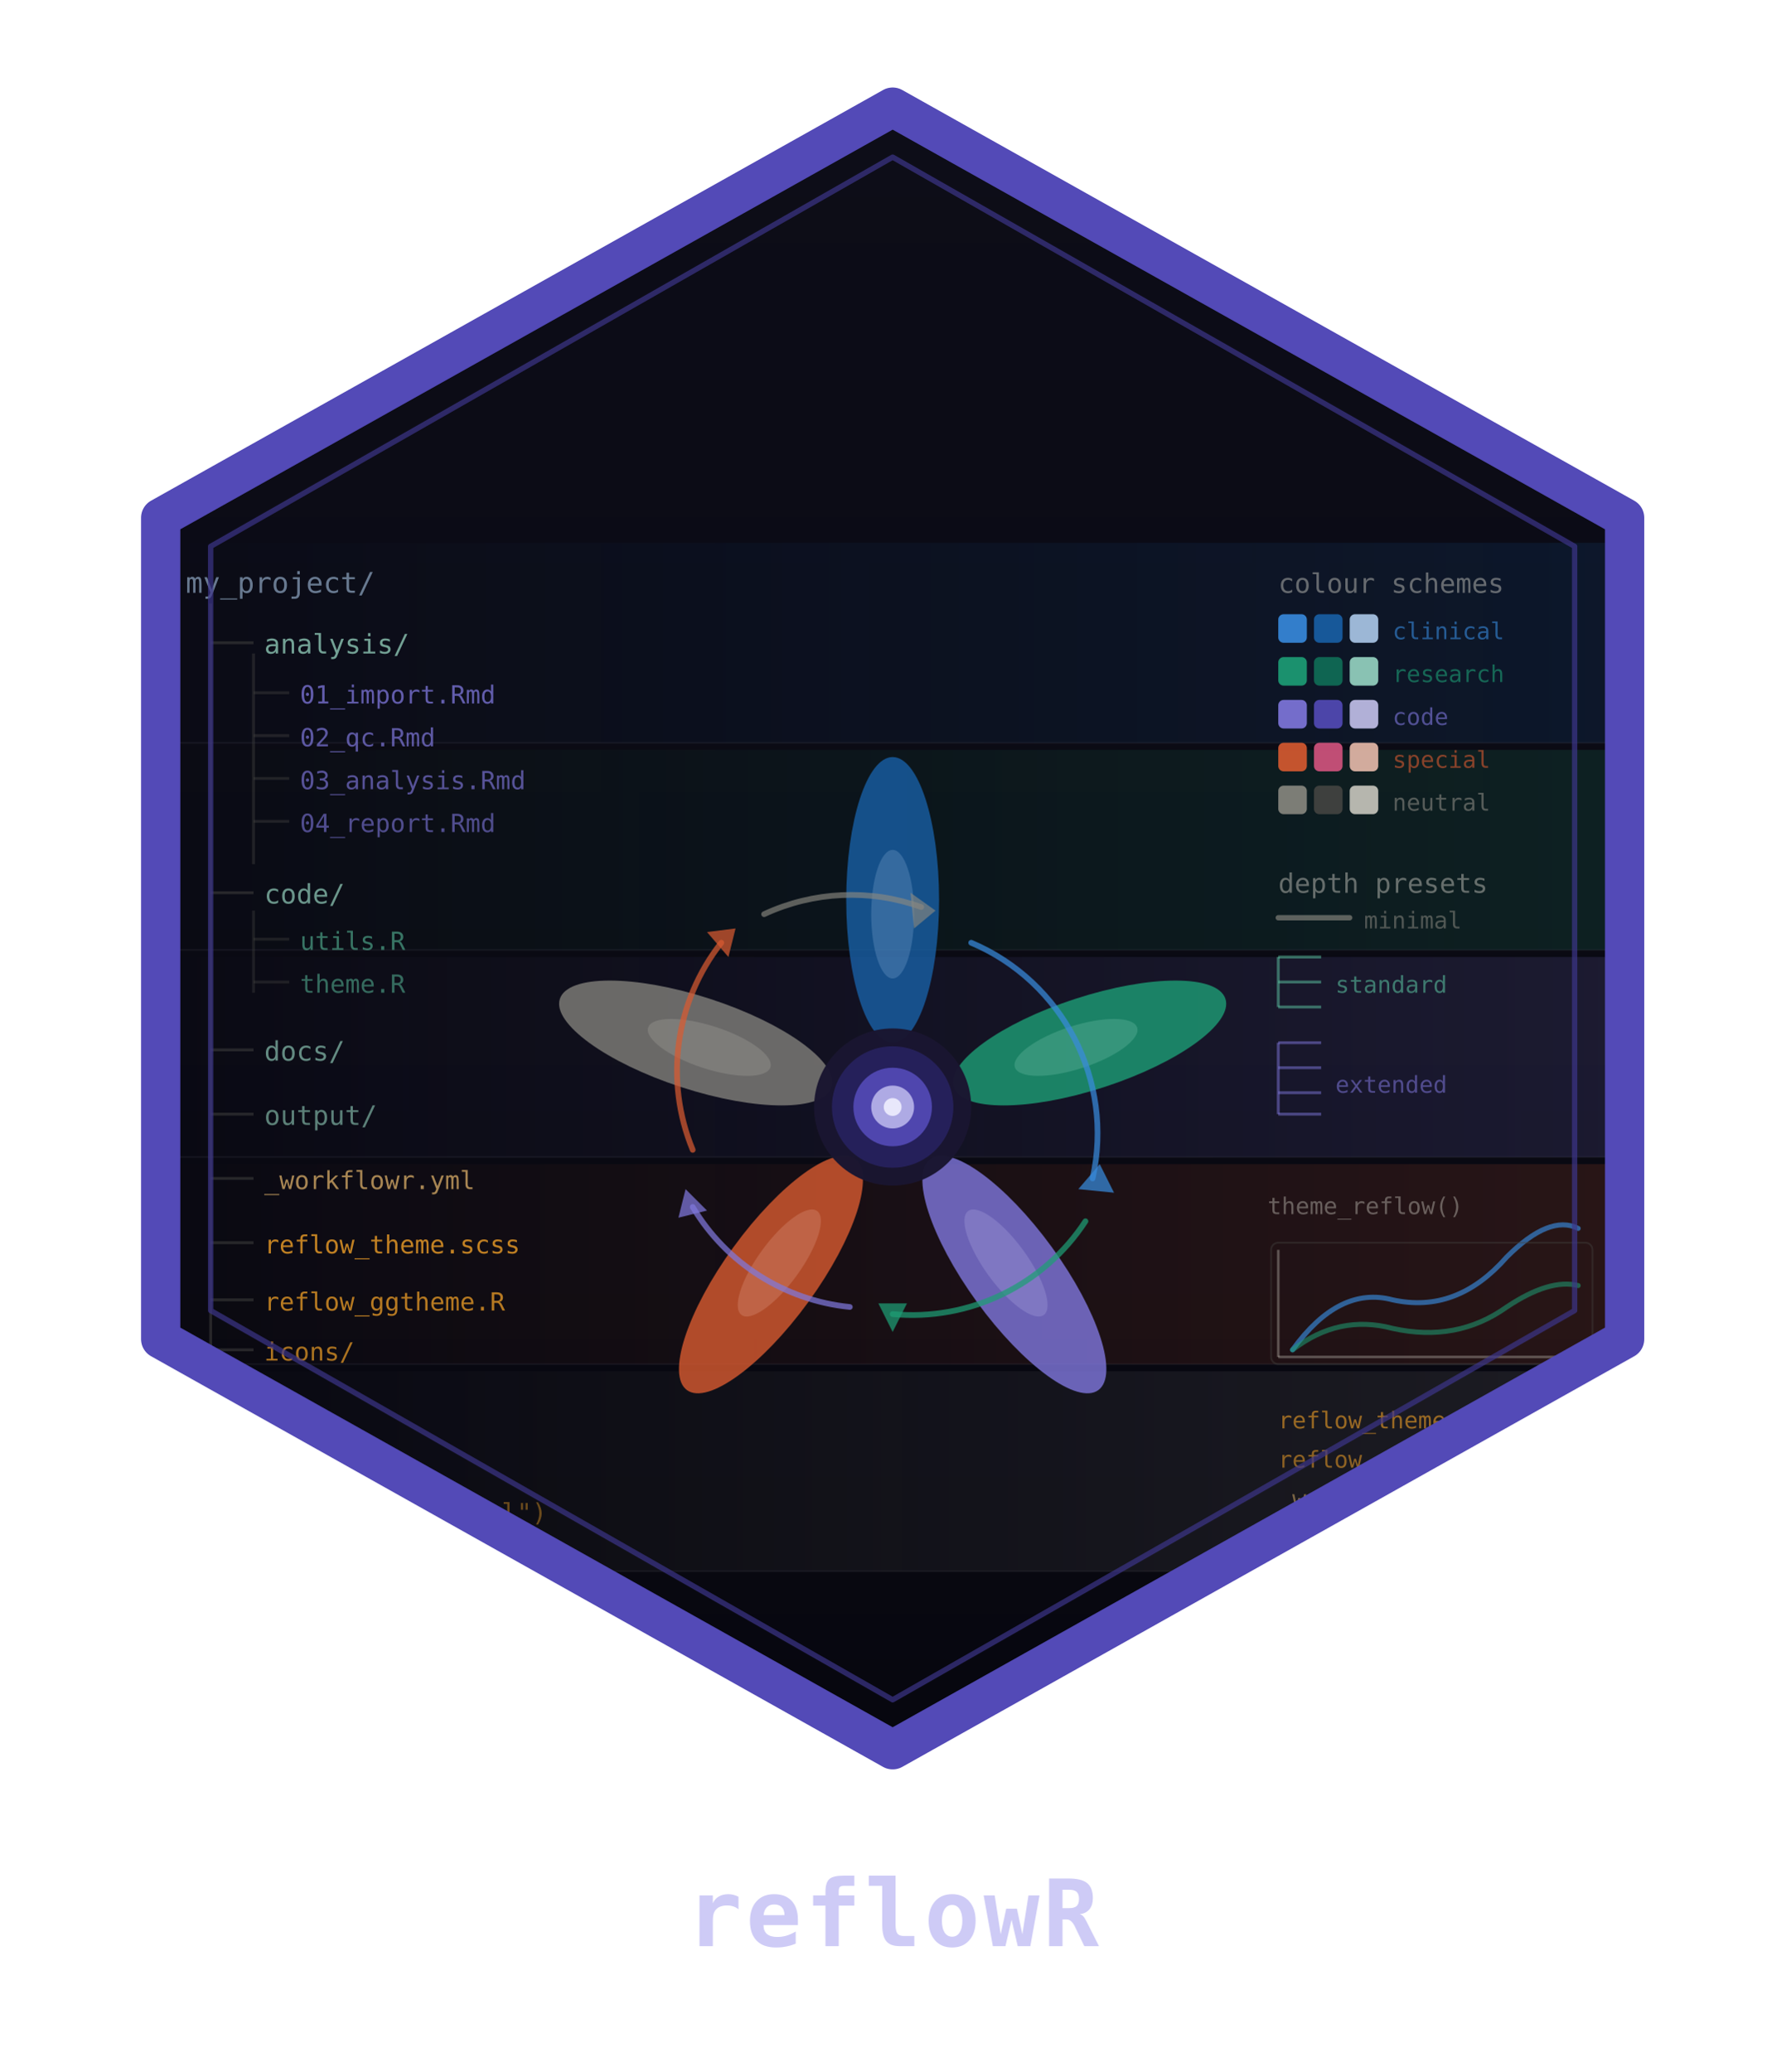
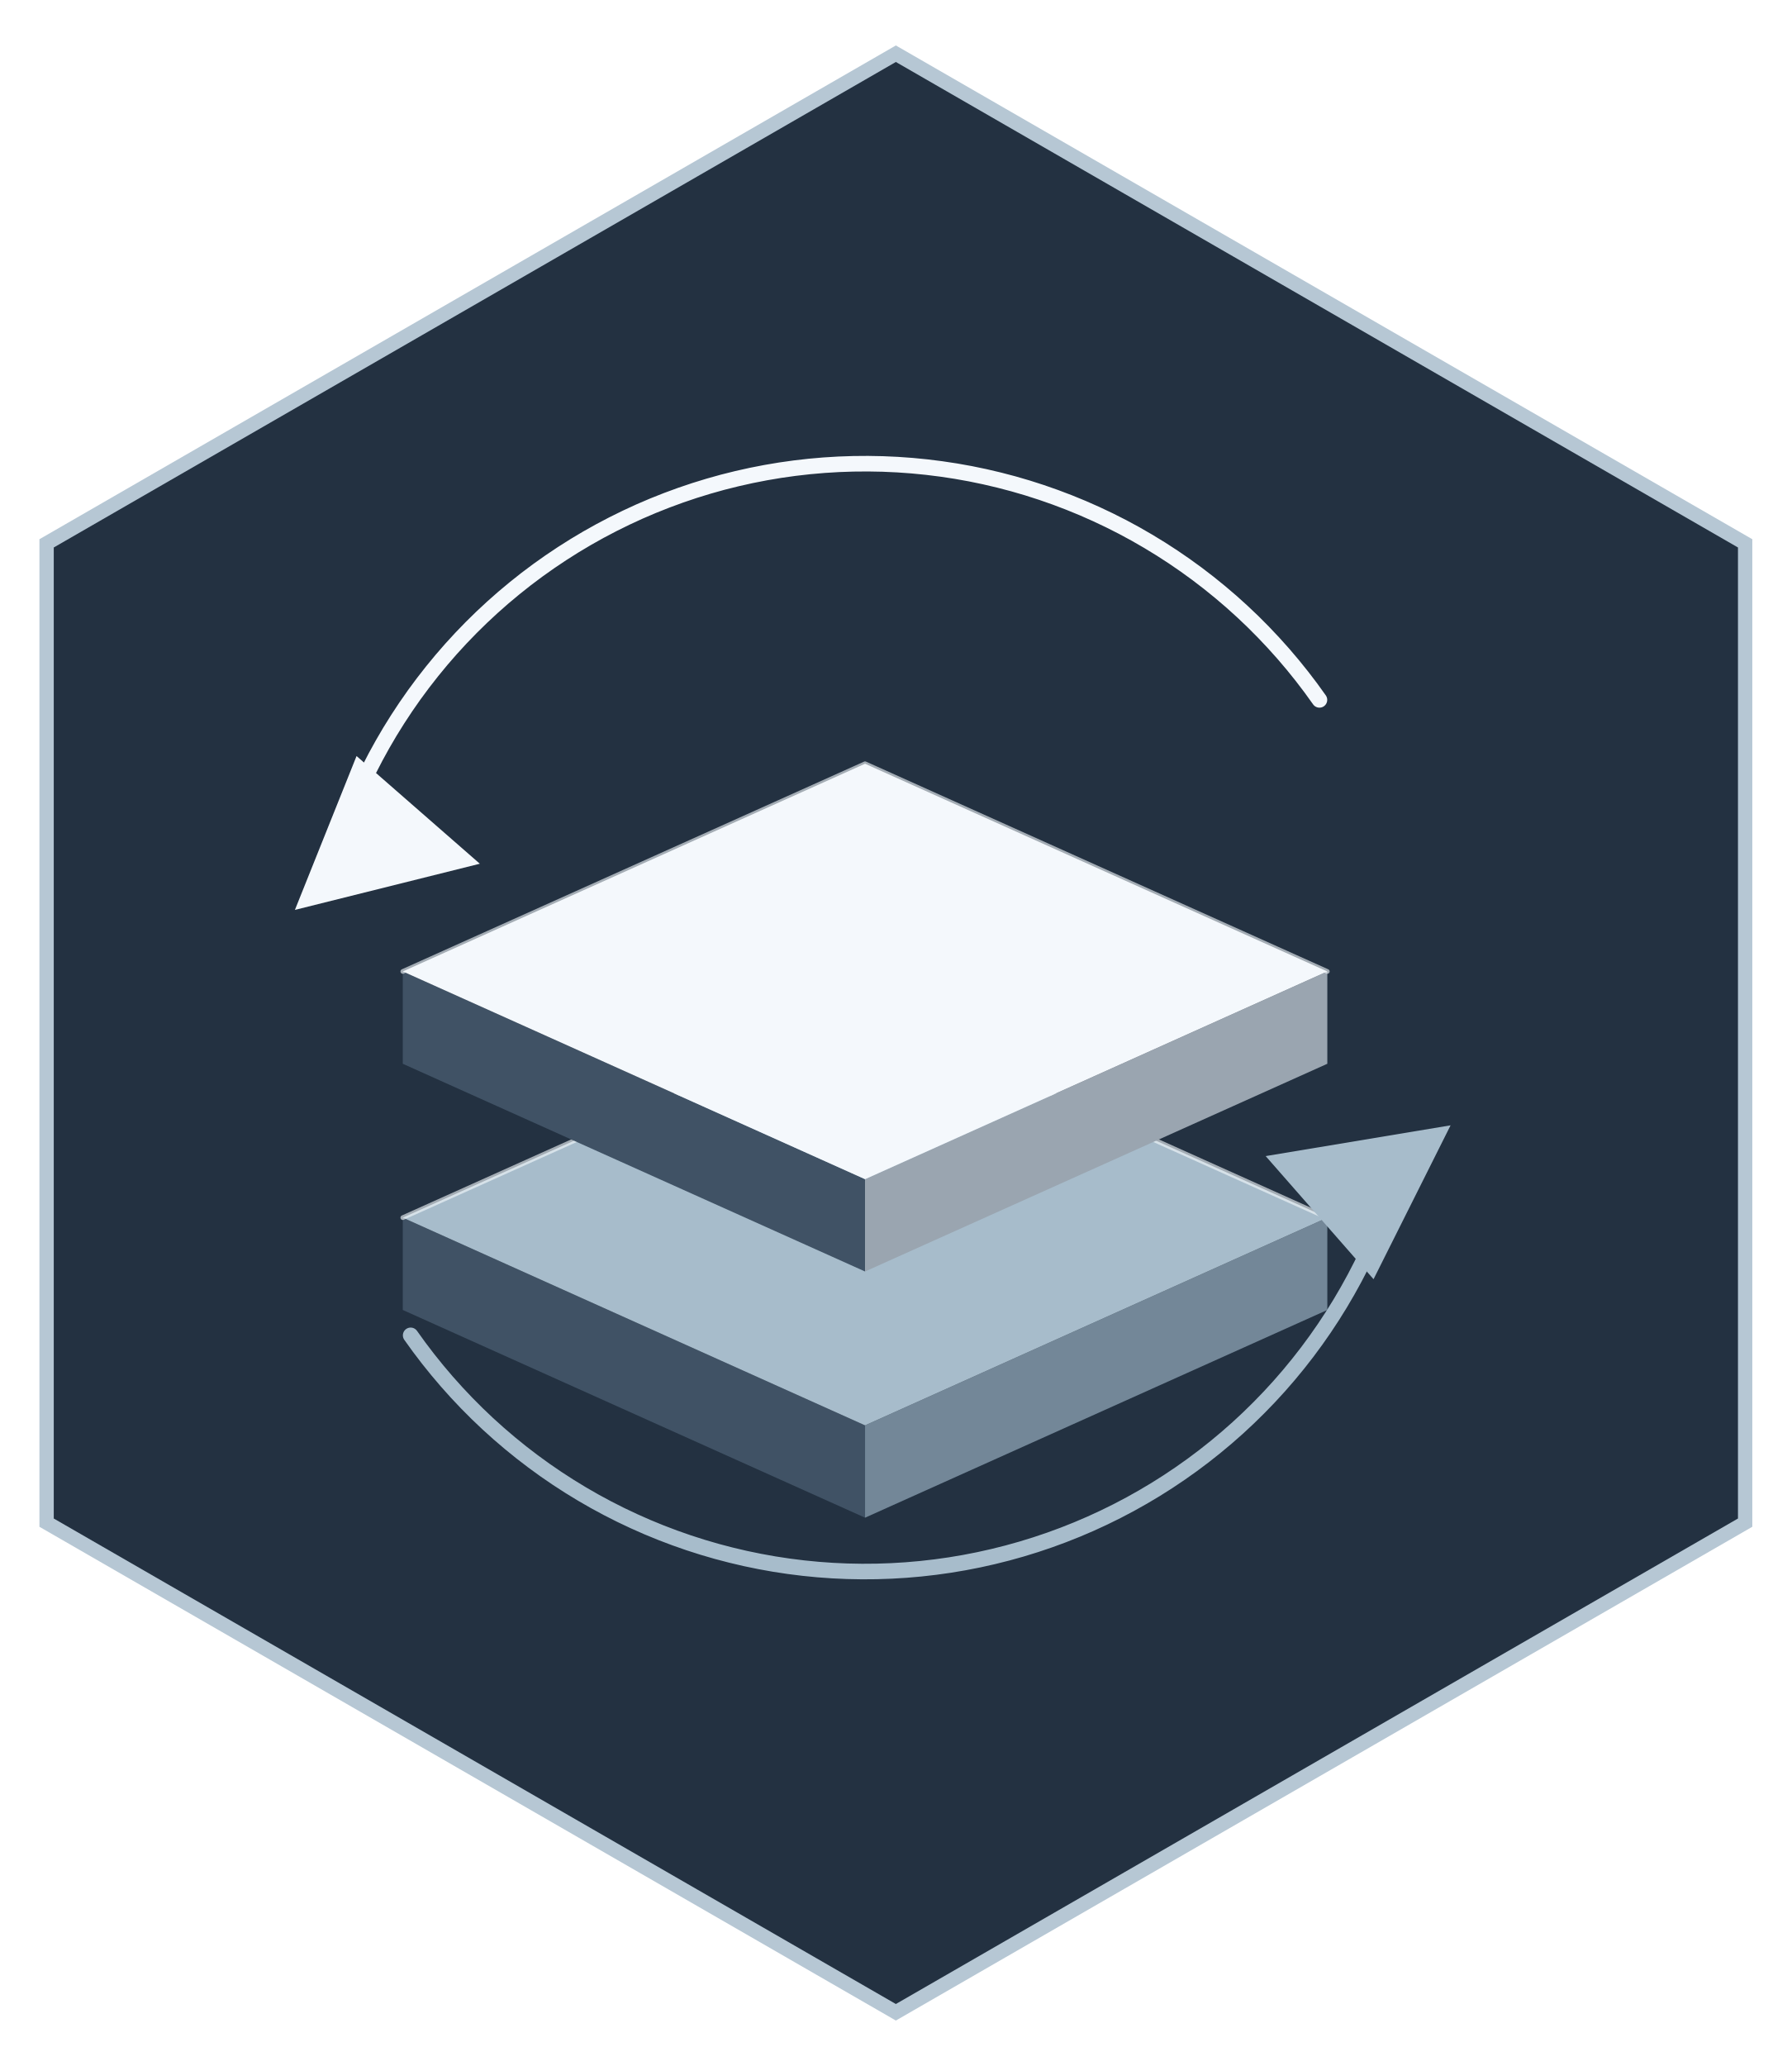
- <svg xmlns="http://www.w3.org/2000/svg" version="1.1" width="500" height="580">
-   <svg width="500" height="580" viewBox="0 0 500 580">
-     <defs>
-       <linearGradient id="bgrfl" x1="0" y1="0" x2="0" y2="1">
-         <stop offset="0%" stop-color="#0d0d18" />
-         <stop offset="100%" stop-color="#07070f" />
-       </linearGradient>
-       <linearGradient id="flow1" x1="0" y1="0" x2="1" y2="0">
-         <stop offset="0%" stop-color="#185FA5" stop-opacity="0" />
-         <stop offset="100%" stop-color="#185FA5" stop-opacity="0.15" />
-       </linearGradient>
-       <linearGradient id="flow2" x1="0" y1="0" x2="1" y2="0">
-         <stop offset="0%" stop-color="#1D9E75" stop-opacity="0" />
-         <stop offset="100%" stop-color="#1D9E75" stop-opacity="0.15" />
-       </linearGradient>
-       <linearGradient id="flow3" x1="0" y1="0" x2="1" y2="0">
-         <stop offset="0%" stop-color="#7F77DD" stop-opacity="0" />
-         <stop offset="100%" stop-color="#7F77DD" stop-opacity="0.15" />
-       </linearGradient>
-       <linearGradient id="flow4" x1="0" y1="0" x2="1" y2="0">
-         <stop offset="0%" stop-color="#D85A30" stop-opacity="0" />
-         <stop offset="100%" stop-color="#D85A30" stop-opacity="0.15" />
-       </linearGradient>
-       <linearGradient id="flow5" x1="0" y1="0" x2="1" y2="0">
-         <stop offset="0%" stop-color="#B4B2A9" stop-opacity="0" />
-         <stop offset="100%" stop-color="#B4B2A9" stop-opacity="0.12" />
-       </linearGradient>
-       <clipPath id="hexrfl">
-         <polygon points="250,30 455,145 455,375 250,490 45,375 45,145" />
-       </clipPath>
-     </defs>
-     <polygon points="250,30 455,145 455,375 250,490 45,375 45,145" fill="url(#bgrfl)" />
-     <g clip-path="url(#hexrfl)">
-       <rect x="45" y="152" width="410" height="56" fill="url(#flow1)" />
-       <rect x="45" y="210" width="410" height="56" fill="url(#flow2)" />
-       <rect x="45" y="268" width="410" height="56" fill="url(#flow3)" />
-       <rect x="45" y="326" width="410" height="56" fill="url(#flow4)" />
-       <rect x="45" y="384" width="410" height="56" fill="url(#flow5)" />
-       <line x1="45" y1="208" x2="455" y2="208" stroke="#EEEDFE" stroke-width="0.4" opacity="0.06" />
-       <line x1="45" y1="266" x2="455" y2="266" stroke="#EEEDFE" stroke-width="0.4" opacity="0.06" />
-       <line x1="45" y1="324" x2="455" y2="324" stroke="#EEEDFE" stroke-width="0.4" opacity="0.06" />
-       <line x1="45" y1="382" x2="455" y2="382" stroke="#EEEDFE" stroke-width="0.4" opacity="0.06" />
-       <line x1="45" y1="440" x2="455" y2="440" stroke="#EEEDFE" stroke-width="0.4" opacity="0.06" />
-       <text font-family="monospace" font-size="8" fill="#B5D4F4" opacity="0.55" x="52" y="166">my_project/</text>
-       <line x1="59" y1="169" x2="59" y2="430" stroke="#444441" stroke-width="0.8" opacity="0.5" />
-       <line x1="59" y1="180" x2="71" y2="180" stroke="#444441" stroke-width="0.8" opacity="0.5" />
-       <text font-family="monospace" font-size="7.5" fill="#9FE1CB" opacity="0.7" x="74" y="183">analysis/</text>
-       <line x1="71" y1="183" x2="71" y2="242" stroke="#444441" stroke-width="0.8" opacity="0.4" />
-       <line x1="71" y1="194" x2="81" y2="194" stroke="#444441" stroke-width="0.8" opacity="0.4" />
-       <text font-family="monospace" font-size="7" fill="#7F77DD" opacity="0.75" x="84" y="197">01_import.Rmd</text>
-       <line x1="71" y1="206" x2="81" y2="206" stroke="#444441" stroke-width="0.8" opacity="0.4" />
-       <text font-family="monospace" font-size="7" fill="#7F77DD" opacity="0.7" x="84" y="209">02_qc.Rmd</text>
-       <line x1="71" y1="218" x2="81" y2="218" stroke="#444441" stroke-width="0.8" opacity="0.4" />
-       <text font-family="monospace" font-size="7" fill="#7F77DD" opacity="0.65" x="84" y="221">03_analysis.Rmd</text>
-       <line x1="71" y1="230" x2="81" y2="230" stroke="#444441" stroke-width="0.8" opacity="0.4" />
-       <text font-family="monospace" font-size="7" fill="#7F77DD" opacity="0.6" x="84" y="233">04_report.Rmd</text>
-       <line x1="59" y1="250" x2="71" y2="250" stroke="#444441" stroke-width="0.8" opacity="0.5" />
-       <text font-family="monospace" font-size="7.5" fill="#9FE1CB" opacity="0.65" x="74" y="253">code/</text>
-       <line x1="71" y1="255" x2="71" y2="278" stroke="#444441" stroke-width="0.8" opacity="0.35" />
-       <line x1="71" y1="263" x2="81" y2="263" stroke="#444441" stroke-width="0.8" opacity="0.35" />
-       <text font-family="monospace" font-size="7" fill="#5DCAA5" opacity="0.55" x="84" y="266">utils.R</text>
-       <line x1="71" y1="275" x2="81" y2="275" stroke="#444441" stroke-width="0.8" opacity="0.35" />
-       <text font-family="monospace" font-size="7" fill="#5DCAA5" opacity="0.5" x="84" y="278">theme.R</text>
-       <line x1="59" y1="294" x2="71" y2="294" stroke="#444441" stroke-width="0.8" opacity="0.5" />
-       <text font-family="monospace" font-size="7.5" fill="#9FE1CB" opacity="0.6" x="74" y="297">docs/</text>
-       <line x1="59" y1="312" x2="71" y2="312" stroke="#444441" stroke-width="0.8" opacity="0.5" />
-       <text font-family="monospace" font-size="7.5" fill="#9FE1CB" opacity="0.55" x="74" y="315">output/</text>
-       <line x1="59" y1="330" x2="71" y2="330" stroke="#444441" stroke-width="0.8" opacity="0.5" />
-       <text font-family="monospace" font-size="7" fill="#FAC775" opacity="0.65" x="74" y="333">_workflowr.yml</text>
-       <line x1="59" y1="348" x2="71" y2="348" stroke="#444441" stroke-width="0.8" opacity="0.5" />
-       <text font-family="monospace" font-size="7" fill="#EF9F27" opacity="0.8" x="74" y="351">reflow_theme.scss</text>
-       <line x1="59" y1="364" x2="71" y2="364" stroke="#444441" stroke-width="0.8" opacity="0.5" />
-       <text font-family="monospace" font-size="7" fill="#EF9F27" opacity="0.75" x="74" y="367">reflow_ggtheme.R</text>
-       <line x1="59" y1="378" x2="71" y2="378" stroke="#444441" stroke-width="0.8" opacity="0.5" />
-       <text font-family="monospace" font-size="7" fill="#EF9F27" opacity="0.7" x="74" y="381">icons/</text>
-       <text font-family="monospace" font-size="7" fill="#EF9F27" opacity="0.3" x="52" y="415">wflow_start() +</text>
-       <text font-family="monospace" font-size="7" fill="#EF9F27" opacity="0.42" x="52" y="426">reflow_theme("clinical")</text>
-       <text font-family="monospace" font-size="7.5" fill="#D3D1C7" opacity="0.45" x="358" y="166">colour schemes</text>
-       <rect x="358" y="172" width="8" height="8" rx="1.5" fill="#378ADD" opacity="0.9" />
-       <rect x="368" y="172" width="8" height="8" rx="1.5" fill="#185FA5" opacity="0.9" />
-       <rect x="378" y="172" width="8" height="8" rx="1.5" fill="#B5D4F4" opacity="0.85" />
-       <text font-family="monospace" font-size="6.5" fill="#378ADD" opacity="0.6" x="390" y="179">clinical</text>
-       <rect x="358" y="184" width="8" height="8" rx="1.5" fill="#1D9E75" opacity="0.9" />
-       <rect x="368" y="184" width="8" height="8" rx="1.5" fill="#0F6E56" opacity="0.9" />
-       <rect x="378" y="184" width="8" height="8" rx="1.5" fill="#9FE1CB" opacity="0.85" />
-       <text font-family="monospace" font-size="6.5" fill="#1D9E75" opacity="0.6" x="390" y="191">research</text>
-       <rect x="358" y="196" width="8" height="8" rx="1.5" fill="#7F77DD" opacity="0.9" />
-       <rect x="368" y="196" width="8" height="8" rx="1.5" fill="#534AB7" opacity="0.9" />
-       <rect x="378" y="196" width="8" height="8" rx="1.5" fill="#CECBF6" opacity="0.85" />
-       <text font-family="monospace" font-size="6.5" fill="#7F77DD" opacity="0.6" x="390" y="203">code</text>
-       <rect x="358" y="208" width="8" height="8" rx="1.5" fill="#D85A30" opacity="0.9" />
-       <rect x="368" y="208" width="8" height="8" rx="1.5" fill="#D4537E" opacity="0.9" />
-       <rect x="378" y="208" width="8" height="8" rx="1.5" fill="#F5C4B3" opacity="0.85" />
-       <text font-family="monospace" font-size="6.5" fill="#D85A30" opacity="0.6" x="390" y="215">special</text>
-       <rect x="358" y="220" width="8" height="8" rx="1.5" fill="#888780" opacity="0.9" />
-       <rect x="368" y="220" width="8" height="8" rx="1.5" fill="#444441" opacity="0.9" />
-       <rect x="378" y="220" width="8" height="8" rx="1.5" fill="#D3D1C7" opacity="0.85" />
-       <text font-family="monospace" font-size="6.5" fill="#888780" opacity="0.6" x="390" y="227">neutral</text>
-       <text font-family="monospace" font-size="7.5" fill="#D3D1C7" opacity="0.45" x="358" y="250">depth presets</text>
-       <line x1="358" y1="257" x2="378" y2="257" stroke="#888780" stroke-width="1.5" stroke-linecap="round" opacity="0.65" />
-       <text font-family="monospace" font-size="6.5" fill="#888780" opacity="0.55" x="382" y="260">minimal</text>
-       <line x1="358" y1="268" x2="358" y2="282" stroke="#5DCAA5" stroke-width="0.8" opacity="0.5" />
-       <line x1="358" y1="268" x2="370" y2="268" stroke="#5DCAA5" stroke-width="0.8" opacity="0.5" />
-       <line x1="358" y1="275" x2="370" y2="275" stroke="#5DCAA5" stroke-width="0.8" opacity="0.5" />
-       <line x1="358" y1="282" x2="370" y2="282" stroke="#5DCAA5" stroke-width="0.8" opacity="0.5" />
-       <text font-family="monospace" font-size="6.5" fill="#5DCAA5" opacity="0.55" x="374" y="278">standard</text>
-       <line x1="358" y1="292" x2="358" y2="312" stroke="#7F77DD" stroke-width="0.8" opacity="0.5" />
-       <line x1="358" y1="292" x2="370" y2="292" stroke="#7F77DD" stroke-width="0.8" opacity="0.5" />
-       <line x1="358" y1="299" x2="370" y2="299" stroke="#7F77DD" stroke-width="0.8" opacity="0.5" />
-       <line x1="358" y1="306" x2="370" y2="306" stroke="#7F77DD" stroke-width="0.8" opacity="0.5" />
-       <line x1="358" y1="312" x2="370" y2="312" stroke="#7F77DD" stroke-width="0.8" opacity="0.5" />
-       <text font-family="monospace" font-size="6.5" fill="#7F77DD" opacity="0.55" x="374" y="306">extended</text>
-       <text font-family="monospace" font-size="6.5" fill="#D3D1C7" opacity="0.4" x="355" y="340">theme_reflow()</text>
-       <line x1="358" y1="380" x2="358" y2="350" stroke="#D3D1C7" stroke-width="0.7" opacity="0.35" />
-       <line x1="358" y1="380" x2="445" y2="380" stroke="#D3D1C7" stroke-width="0.7" opacity="0.35" />
-       <path d="M362,378 Q375,360 390,364 Q408,368 422,352 Q434,340 442,344" fill="none" stroke="#378ADD" stroke-width="1.4" opacity="0.65" stroke-linecap="round" />
-       <path d="M362,378 Q375,368 390,372 Q408,376 422,366 Q434,358 442,360" fill="none" stroke="#1D9E75" stroke-width="1.4" opacity="0.55" stroke-linecap="round" />
-       <rect x="356" y="348" width="90" height="34" rx="2" fill="none" stroke="#444441" stroke-width="0.5" opacity="0.4" />
-       <text font-family="monospace" font-size="6.5" fill="#EF9F27" opacity="0.6" x="358" y="400">reflow_theme.scss</text>
-       <text font-family="monospace" font-size="6.5" fill="#EF9F27" opacity="0.55" x="358" y="411">reflow_ggtheme.R</text>
-       <text font-family="monospace" font-size="6.5" fill="#FAC775" opacity="0.45" x="358" y="422">_workflowr.yml</text>
-       <text font-family="monospace" font-size="6.5" fill="#5DCAA5" opacity="0.45" x="358" y="433">report.qmd</text>
-       <ellipse cx="250" cy="252" rx="13" ry="40" fill="#185FA5" opacity="0.8" transform="rotate(0 250 310)" />
-       <ellipse cx="250" cy="256" rx="6" ry="18" fill="#B5D4F4" opacity="0.2" transform="rotate(0 250 310)" />
-       <ellipse cx="250" cy="252" rx="13" ry="40" fill="#1D9E75" opacity="0.8" transform="rotate(72 250 310)" />
-       <ellipse cx="250" cy="256" rx="6" ry="18" fill="#9FE1CB" opacity="0.2" transform="rotate(72 250 310)" />
-       <ellipse cx="250" cy="252" rx="13" ry="40" fill="#7F77DD" opacity="0.8" transform="rotate(144 250 310)" />
-       <ellipse cx="250" cy="256" rx="6" ry="18" fill="#CECBF6" opacity="0.2" transform="rotate(144 250 310)" />
-       <ellipse cx="250" cy="252" rx="13" ry="40" fill="#D85A30" opacity="0.8" transform="rotate(216 250 310)" />
-       <ellipse cx="250" cy="256" rx="6" ry="18" fill="#F5C4B3" opacity="0.2" transform="rotate(216 250 310)" />
-       <ellipse cx="250" cy="252" rx="13" ry="40" fill="#888780" opacity="0.75" transform="rotate(288 250 310)" />
-       <ellipse cx="250" cy="256" rx="6" ry="18" fill="#D3D1C7" opacity="0.18" transform="rotate(288 250 310)" />
-       <path d="M 272,264 A 58 58 0 0 1 306,330" fill="none" stroke="#378ADD" stroke-width="1.6" stroke-linecap="round" opacity="0.72" />
-       <polygon points="302,333 308,326 312,334" fill="#378ADD" opacity="0.72" />
-       <path d="M 304,342 A 58 58 0 0 1 250,368" fill="none" stroke="#1D9E75" stroke-width="1.6" stroke-linecap="round" opacity="0.72" />
-       <polygon points="246,365 250,373 254,365" fill="#1D9E75" opacity="0.72" />
-       <path d="M 238,366 A 58 58 0 0 1 194,338" fill="none" stroke="#7F77DD" stroke-width="1.6" stroke-linecap="round" opacity="0.72" />
-       <polygon points="190,341 192,333 198,339" fill="#7F77DD" opacity="0.72" />
-       <path d="M 194,322 A 58 58 0 0 1 202,264" fill="none" stroke="#D85A30" stroke-width="1.6" stroke-linecap="round" opacity="0.72" />
-       <polygon points="198,261 206,260 204,268" fill="#D85A30" opacity="0.72" />
-       <path d="M 214,256 A 58 58 0 0 1 258,254" fill="none" stroke="#888780" stroke-width="1.6" stroke-linecap="round" opacity="0.65" />
-       <polygon points="255,250 262,255 256,260" fill="#888780" opacity="0.65" />
-       <circle cx="250" cy="310" r="22" fill="#1a1530" opacity="0.98" />
-       <circle cx="250" cy="310" r="17" fill="#26215C" opacity="0.95" />
-       <circle cx="250" cy="310" r="11" fill="#534AB7" opacity="0.9" />
-       <circle cx="250" cy="310" r="6" fill="#CECBF6" opacity="0.75" />
-       <circle cx="250" cy="310" r="2.5" fill="#EEEDFE" opacity="0.9" />
-     </g>
-     <polygon points="250,30 455,145 455,375 250,490 45,375 45,145" fill="none" stroke="#534AB7" stroke-width="11" stroke-linejoin="round" />
-     <polygon points="250,44 441,153 441,367 250,476 59,367 59,153" fill="none" stroke="#3C3489" stroke-width="1.5" stroke-linejoin="round" opacity="0.7" />
-     <text font-family="monospace" font-weight="700" font-size="26" fill="#CECBF6" text-anchor="middle" x="250" y="545" letter-spacing="1">reflowR</text>
-   </svg>
+ <svg xmlns="http://www.w3.org/2000/svg" width="432" height="498" viewBox="0 0 432 498">
+   <path fill-rule="nonzero" fill="rgb(100%, 100%, 100%)" fill-opacity="1" d="M 216 4.98 L 427.68 126.988 L 427.68 371.012 L 216 493.02 L 4.32 371.012 L 4.32 126.988 Z M 216 4.98 " />
+   <path fill-rule="nonzero" fill="rgb(71.373%, 78.039%, 83.137%)" fill-opacity="1" d="M 216 10.957 L 422.496 129.977 L 422.496 368.023 L 216 487.043 L 9.504 368.023 L 9.504 129.977 Z M 216 10.957 " />
+   <path fill-rule="nonzero" fill="rgb(13.725%, 19.216%, 25.49%)" fill-opacity="1" d="M 216 14.941 L 419.039 131.969 L 419.039 366.031 L 216 483.059 L 12.961 366.031 L 12.961 131.969 Z M 216 14.941 " />
+   <path fill-rule="nonzero" fill="rgb(25.098%, 32.157%, 39.608%)" fill-opacity="1" d="M 97.113 293.508 L 208.57 343.578 L 208.57 365.832 L 97.113 315.762 Z M 97.113 293.508 " />
+   <path fill-rule="nonzero" fill="rgb(45.098%, 52.941%, 59.608%)" fill-opacity="1" d="M 208.57 343.578 L 320.027 293.508 L 320.027 315.762 L 208.57 365.832 Z M 208.57 343.578 " />
+   <path fill-rule="nonzero" fill="rgb(65.49%, 73.725%, 79.608%)" fill-opacity="1" d="M 97.113 293.508 L 208.57 243.438 L 320.027 293.508 L 208.57 343.578 Z M 97.113 293.508 " />
+   <path fill="none" stroke-width="1.125" stroke-linecap="round" stroke-linejoin="round" stroke="rgb(95.686%, 97.255%, 98.824%)" stroke-opacity="0.62" stroke-miterlimit="10" d="M 97.113 293.508 L 208.57 243.438 L 320.027 293.508 " />
+   <path fill-rule="nonzero" fill="rgb(25.098%, 32.157%, 39.608%)" fill-opacity="1" d="M 97.113 234.164 L 208.57 284.234 L 208.57 306.488 L 97.113 256.418 Z M 97.113 234.164 " />
+   <path fill-rule="nonzero" fill="rgb(60.392%, 64.706%, 69.02%)" fill-opacity="1" d="M 208.57 284.234 L 320.027 234.164 L 320.027 256.418 L 208.57 306.488 Z M 208.57 284.234 " />
+   <path fill-rule="nonzero" fill="rgb(95.686%, 97.255%, 98.824%)" fill-opacity="1" d="M 97.113 234.164 L 208.57 184.094 L 320.027 234.164 L 208.57 284.234 Z M 97.113 234.164 " />
+   <path fill="none" stroke-width="1.125" stroke-linecap="round" stroke-linejoin="round" stroke="rgb(95.686%, 97.255%, 98.824%)" stroke-opacity="0.62" stroke-miterlimit="10" d="M 97.113 234.164 L 208.57 184.094 L 320.027 234.164 " />
+   <path fill="none" stroke-width="3.75" stroke-linecap="round" stroke-linejoin="round" stroke="rgb(95.686%, 97.255%, 98.824%)" stroke-opacity="1" stroke-miterlimit="10" d="M 318.129 168.703 L 316.059 165.832 L 313.91 163.016 L 311.688 160.258 L 309.395 157.559 L 307.027 154.922 L 304.594 152.348 L 302.094 149.836 L 299.523 147.395 L 296.895 145.023 L 294.199 142.723 L 291.445 140.492 L 288.637 138.336 L 285.766 136.254 L 282.844 134.25 L 279.871 132.324 L 276.844 130.477 L 273.773 128.707 L 270.656 127.023 L 267.492 125.422 L 264.289 123.906 L 261.047 122.473 L 257.766 121.129 L 254.453 119.871 L 251.105 118.699 L 247.73 117.617 L 244.328 116.625 L 240.898 115.727 L 237.445 114.914 L 233.973 114.195 L 230.484 113.57 L 226.98 113.039 L 223.461 112.598 L 219.934 112.25 L 216.395 111.996 L 212.852 111.836 L 209.309 111.77 L 205.762 111.797 L 202.219 111.918 L 198.68 112.133 L 195.148 112.441 L 191.625 112.844 L 188.113 113.336 L 184.617 113.926 L 181.137 114.605 L 177.676 115.379 L 174.238 116.238 L 170.824 117.195 L 167.438 118.238 L 164.078 119.371 L 160.75 120.594 L 157.453 121.902 L 154.195 123.297 L 150.977 124.781 L 147.797 126.348 L 144.66 127.996 L 141.566 129.73 L 138.523 131.543 L 135.527 133.438 L 132.582 135.41 L 129.691 137.457 L 126.855 139.582 L 124.078 141.785 L 121.359 144.055 L 118.703 146.398 L 116.109 148.812 L 113.578 151.293 L 111.117 153.84 L 108.723 156.449 L 106.398 159.125 L 104.148 161.859 L 101.969 164.652 L 99.863 167.5 L 97.836 170.406 L 95.887 173.363 L 94.016 176.367 L 92.227 179.426 L 90.52 182.527 L 88.895 185.672 L 87.352 188.859 " />
+   <path fill="none" stroke-width="3.75" stroke-linecap="round" stroke-linejoin="round" stroke="rgb(65.49%, 73.725%, 79.608%)" stroke-opacity="1" stroke-miterlimit="10" d="M 99.012 321.879 L 101.082 324.75 L 103.23 327.566 L 105.453 330.324 L 107.746 333.023 L 110.109 335.66 L 112.543 338.234 L 115.047 340.746 L 117.613 343.188 L 120.246 345.559 L 122.938 347.859 L 125.691 350.09 L 128.504 352.246 L 131.371 354.328 L 134.293 356.332 L 137.27 358.258 L 140.293 360.105 L 143.367 361.875 L 146.484 363.559 L 149.648 365.16 L 152.852 366.676 L 156.094 368.109 L 159.371 369.453 L 162.688 370.711 L 166.031 371.883 L 169.41 372.965 L 172.812 373.957 L 176.242 374.855 L 179.695 375.668 L 183.164 376.383 L 186.656 377.012 L 190.16 377.543 L 193.68 377.984 L 197.207 378.332 L 200.742 378.586 L 204.285 378.746 L 207.832 378.812 L 211.375 378.785 L 214.922 378.664 L 218.461 378.449 L 221.992 378.141 L 225.516 377.738 L 229.023 377.246 L 232.523 376.656 L 236 375.977 L 239.461 375.203 L 242.902 374.34 L 246.316 373.387 L 249.703 372.344 L 253.062 371.211 L 256.391 369.988 L 259.684 368.68 L 262.941 367.285 L 266.164 365.801 L 269.344 364.234 L 272.48 362.586 L 275.57 360.852 L 278.617 359.039 L 281.613 357.145 L 284.555 355.172 L 287.445 353.125 L 290.281 351 L 293.059 348.797 L 295.777 346.527 L 298.438 344.184 L 301.031 341.77 L 303.559 339.289 L 306.023 336.742 L 308.418 334.133 L 310.742 331.457 L 312.992 328.723 L 315.172 325.93 L 317.273 323.082 L 319.301 320.176 L 321.25 317.219 L 323.121 314.211 L 324.91 311.156 L 326.621 308.055 L 328.246 304.91 L 329.785 301.723 " />
+   <path fill-rule="nonzero" fill="rgb(95.686%, 97.255%, 98.824%)" fill-opacity="1" d="M 85.969 182.238 L 71.105 219.328 L 115.691 208.199 Z M 85.969 182.238 " />
+   <path fill-rule="nonzero" fill="rgb(65.49%, 73.725%, 79.608%)" fill-opacity="1" d="M 331.172 308.344 L 349.746 271.254 L 305.164 278.672 Z M 331.172 308.344 " />
</svg>
